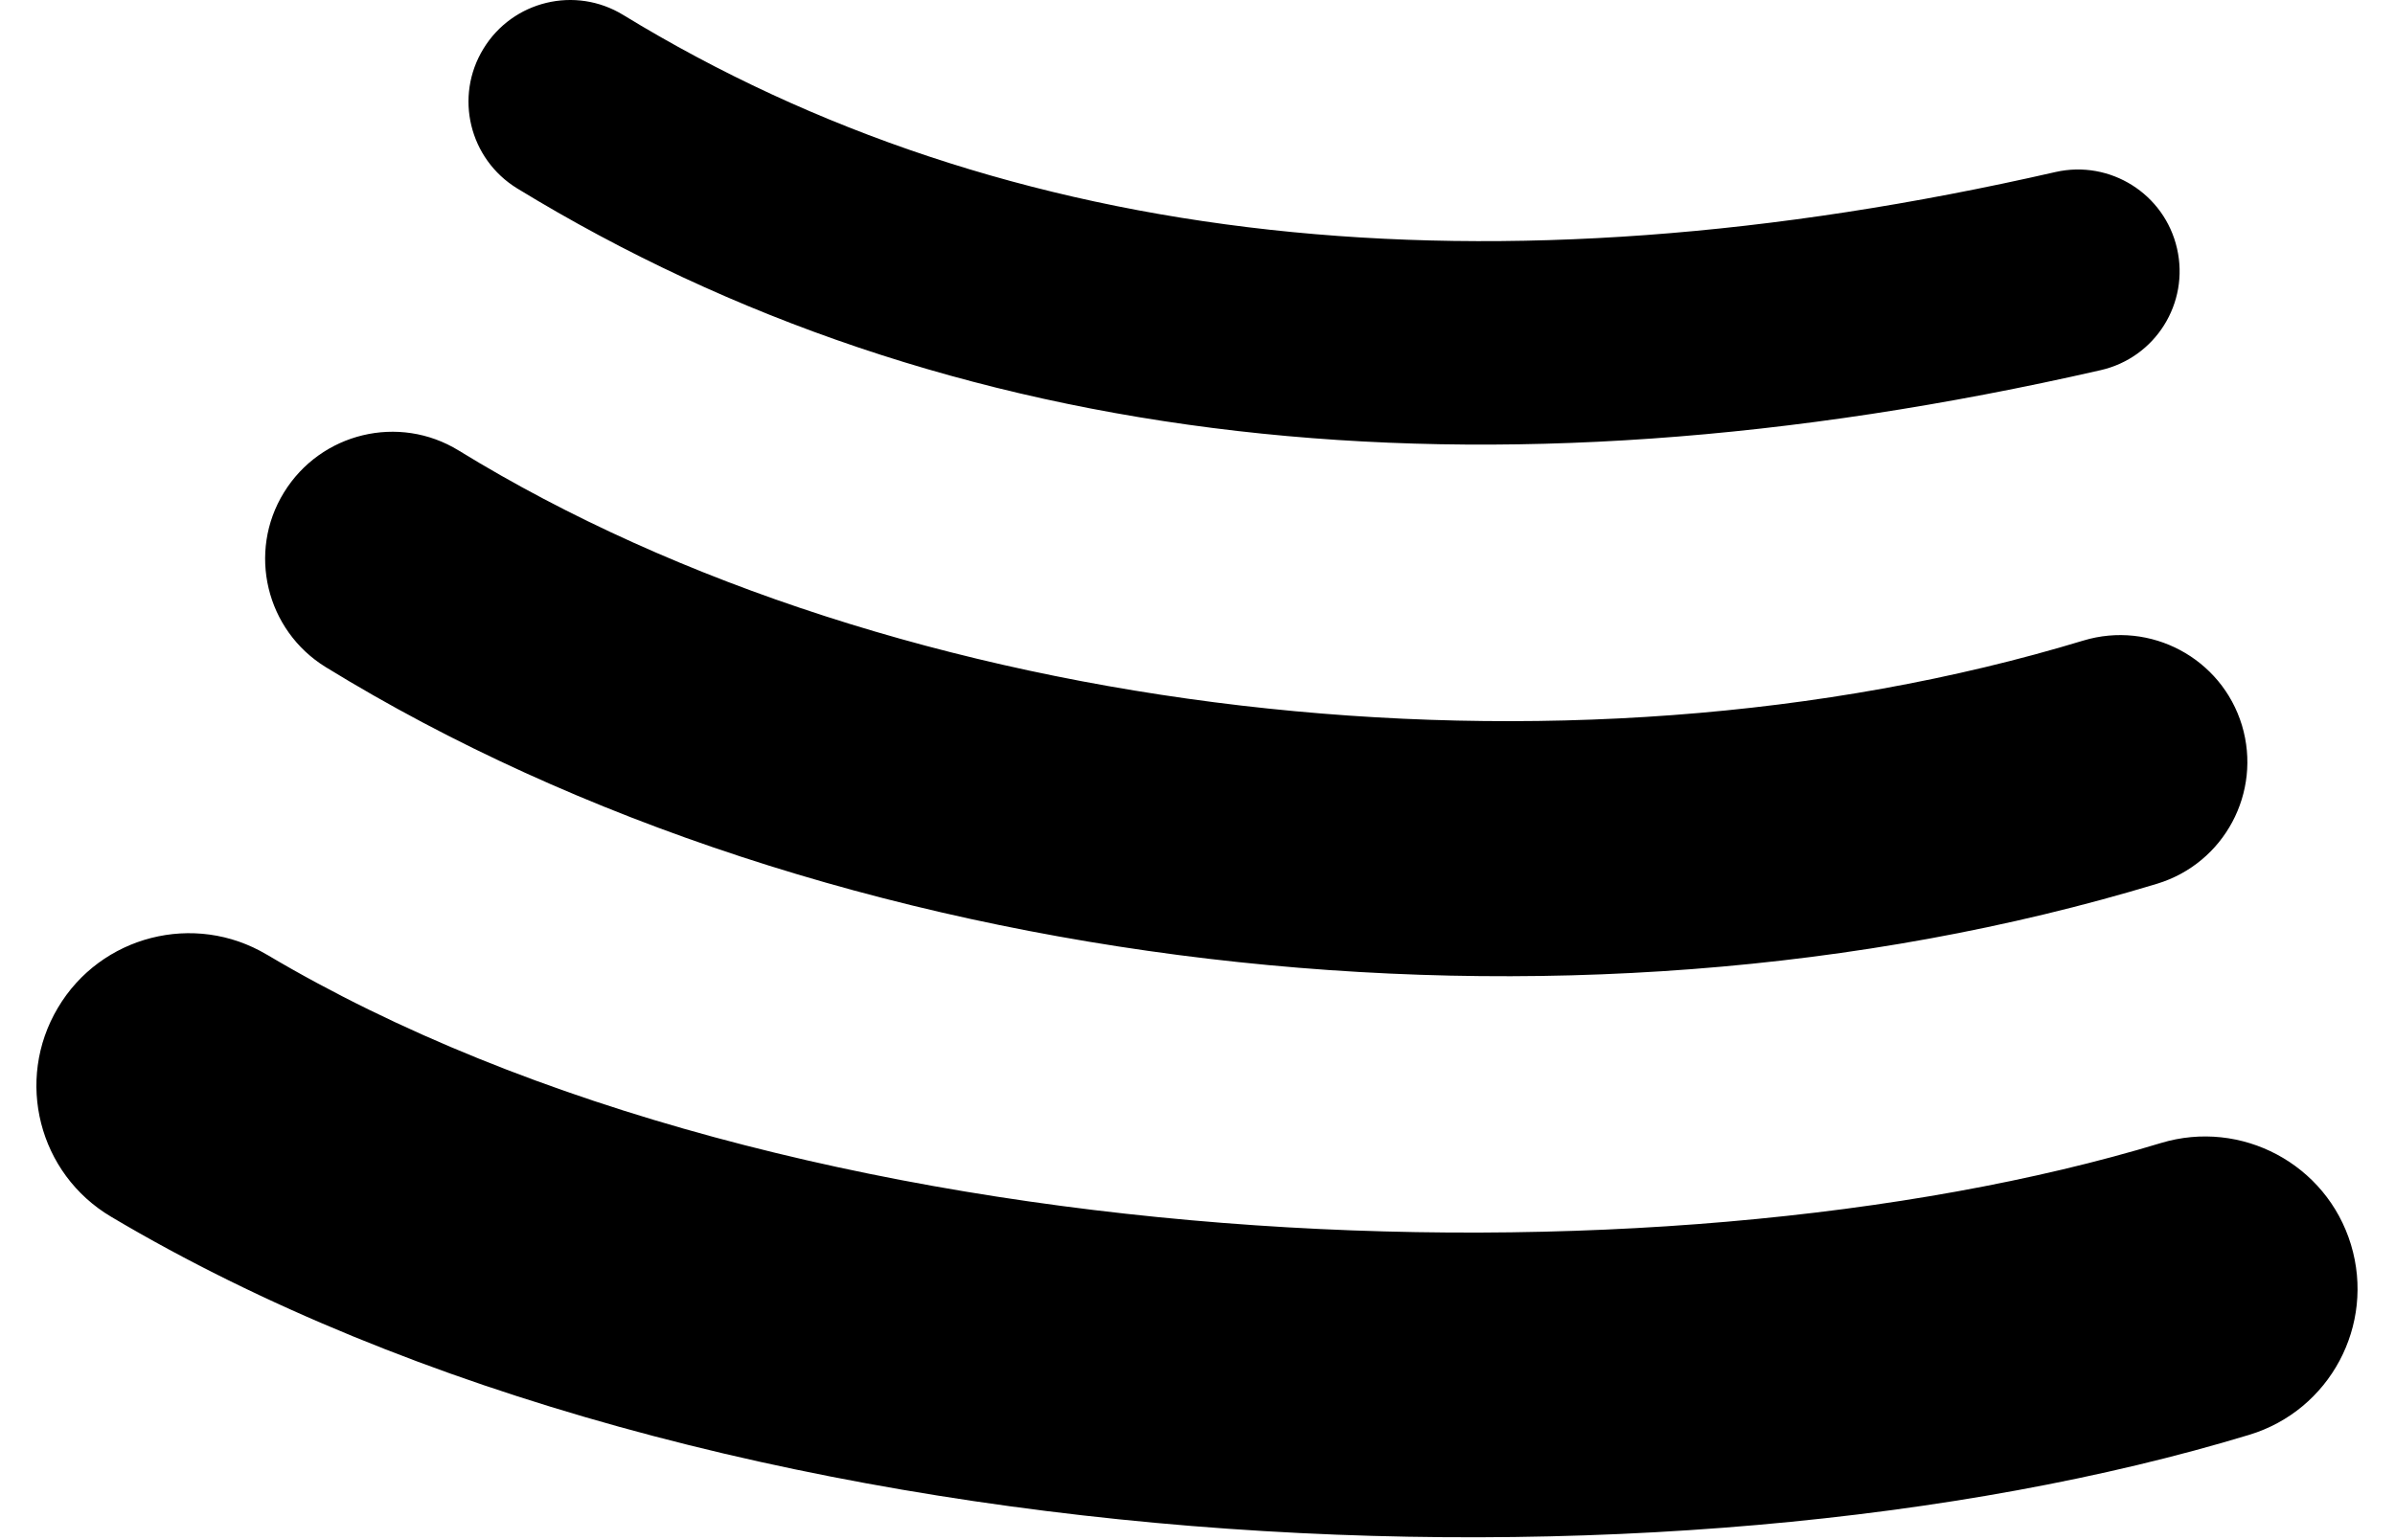
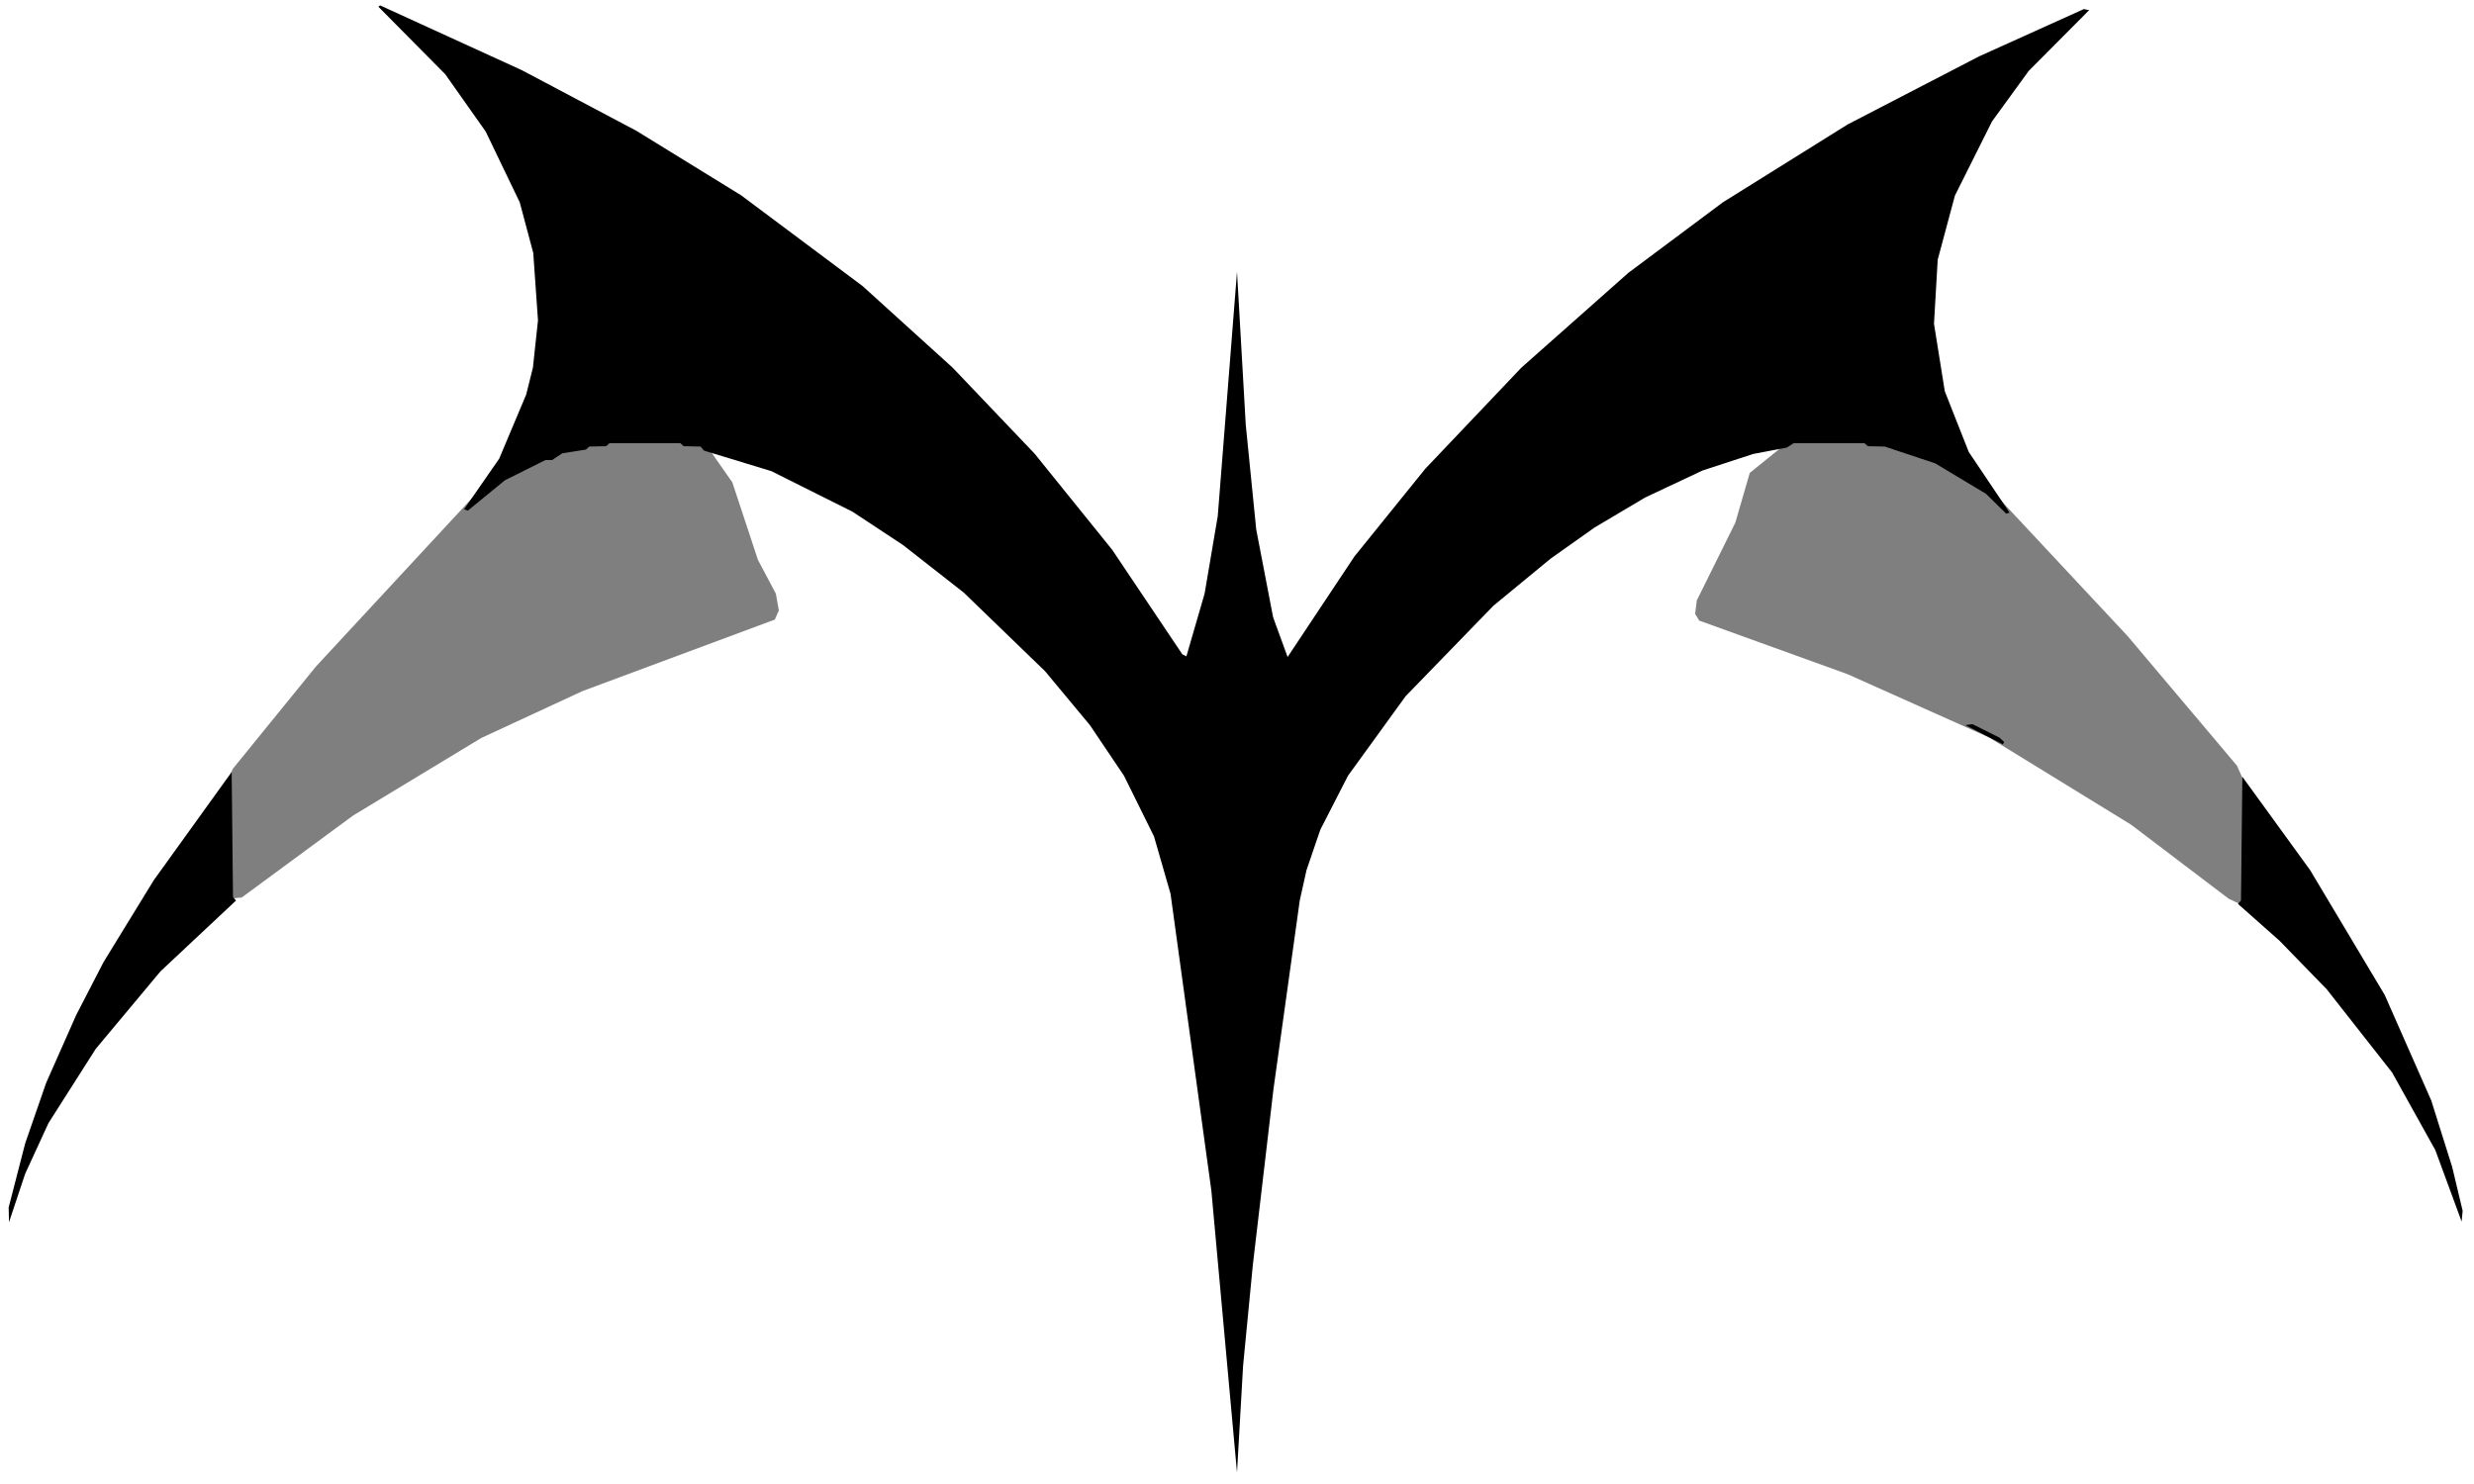
- <svg xmlns="http://www.w3.org/2000/svg" width="28" height="18" viewBox="0 0 730 484" fill="none">
-   <path fill="currentColor" d="M6.737 316.937C20.201 294.159 49.699 286.649 72.403 300.174H72.428C237.603 398.282 510.121 407.302 667.823 359.439C693.147 351.759 719.927 366.055 727.602 391.378C735.276 416.715 720.992 443.477 695.649 451.176C514.618 506.132 213.674 495.514 23.506 382.622C0.679 369.103 -6.788 339.685 6.737 316.937ZM77.814 154.865C89.38 136.046 113.982 130.11 132.77 141.676C270.528 226.369 480.519 250.891 643.46 201.43C664.592 195.047 686.911 206.957 693.324 228.052C699.689 249.184 687.774 271.46 666.679 277.886C480.555 334.36 249.169 307.004 90.971 209.79C72.183 198.224 66.247 173.628 77.814 154.865ZM140.542 15.301C149.722 0.246 169.428 -4.528 184.482 4.713C304.811 78.213 456.29 94.859 634.684 54.101C651.874 50.184 669.01 60.955 672.927 78.152C676.862 95.349 666.134 112.484 648.9 116.401C453.677 161.021 286.219 141.799 151.129 59.242C136.074 50.001 131.301 30.356 140.542 15.301Z" />
+ <svg xmlns="http://www.w3.org/2000/svg" width="30" height="18" viewBox="0 0 732 440" fill="none">
+   <g transform="translate(-261, -416)">
+     <path fill="currentColor" d="M627.0,852.6 L619.4,769.0 L607.3,681.0 L602.4,664.0 L593.5,646.0 L583.4,631.0 L570.1,615.0 L546.0,591.7 L528.0,577.6 L513.0,567.7 L489.0,555.7 L469.0,549.6 L468.0,548.4 L463.0,548.3 L462.0,547.4 L441.0,547.4 L440.0,548.3 L435.0,548.4 L434.0,549.3 L427.0,550.4 L424.0,552.4 L422.0,552.4 L410.0,558.4 L399.0,567.4 L397.9,567.0 L408.3,552.0 L416.3,533.0 L418.3,525.0 L419.8,511.0 L418.4,491.0 L414.4,476.0 L404.3,455.0 L392.3,438.0 L372.5,418.0 L373.0,417.6 L415.0,436.8 L449.0,454.8 L480.0,473.9 L516.0,500.8 L542.7,525.0 L567.0,550.5 L590.0,579.0 L610.8,610.0 L612.0,610.6 L617.4,592.0 L621.3,569.0 L627.0,496.6 L629.6,542.0 L632.7,573.0 L637.7,599.0 L642.0,610.8 L661.8,581.0 L682.8,555.0 L711.3,525.0 L743.0,496.9 L771.0,476.0 L808.0,452.9 L847.0,432.7 L878.0,418.7 L879.6,419.0 L861.7,437.0 L850.8,452.0 L839.8,474.0 L834.7,493.0 L833.6,512.0 L836.8,532.0 L843.9,550.0 L856.0,568.0 L855.0,568.3 L849.0,562.4 L834.0,553.4 L819.0,548.4 L814.0,548.3 L813.0,547.4 L792.0,547.4 L790.0,548.7 L780.0,550.6 L765.0,555.5 L748.0,563.5 L733.0,572.4 L720.0,581.6 L703.0,595.6 L677.0,622.4 L659.9,646.0 L651.7,662.0 L647.6,674.0 L645.6,683.0 L637.8,739.0 L631.7,791.0 L628.8,821.0Z M854.0,636.7 L842.9,631.0 L845.0,630.7 L853.0,634.7 L854.4,636.0Z M263.0,778.4 L262.9,774.0 L267.8,755.0 L274.0,737.1 L282.9,717.0 L291.0,701.3 L305.9,677.0 L329.0,644.9 L329.4,682.0 L330.3,683.0 L307.9,704.0 L288.7,727.0 L274.7,749.0 L267.8,764.0Z M990.0,778.2 L982.2,757.0 L969.4,734.0 L950.0,709.3 L936.0,694.9 L923.7,684.0 L924.6,683.0 L925.0,646.3 L945.1,674.0 L967.2,711.0 L981.0,742.3 L987.2,762.0 L990.3,775.0Z" />
+     <path fill="currentColor" fill-opacity="0.5" d="M332.0,682.1 L328.0,682.5 L326.6,679.0 L326.6,651.0 L329.3,644.0 L354.0,613.6 L402.0,561.8 L410.0,555.9 L420.0,550.8 L435.0,545.9 L444.0,544.5 L459.0,544.5 L469.0,547.0 L477.4,559.0 L485.0,582.0 L490.3,592.0 L491.2,597.0 L490.0,599.7 L433.0,620.9 L403.0,634.8 L365.0,657.8Z" />
+     <path fill="currentColor" fill-opacity="0.5" d="M926.0,683.5 L924.0,683.9 L921.0,682.5 L892.0,660.5 L850.0,634.7 L808.0,615.9 L764.0,600.0 L762.8,598.0 L763.3,594.0 L774.7,571.0 L779.0,556.2 L793.0,544.9 L811.0,544.6 L819.0,545.9 L834.0,550.9 L850.0,560.7 L891.0,604.6 L923.4,643.0 L927.4,652.0 L927.4,680.0Z" />
+   </g>
</svg>
